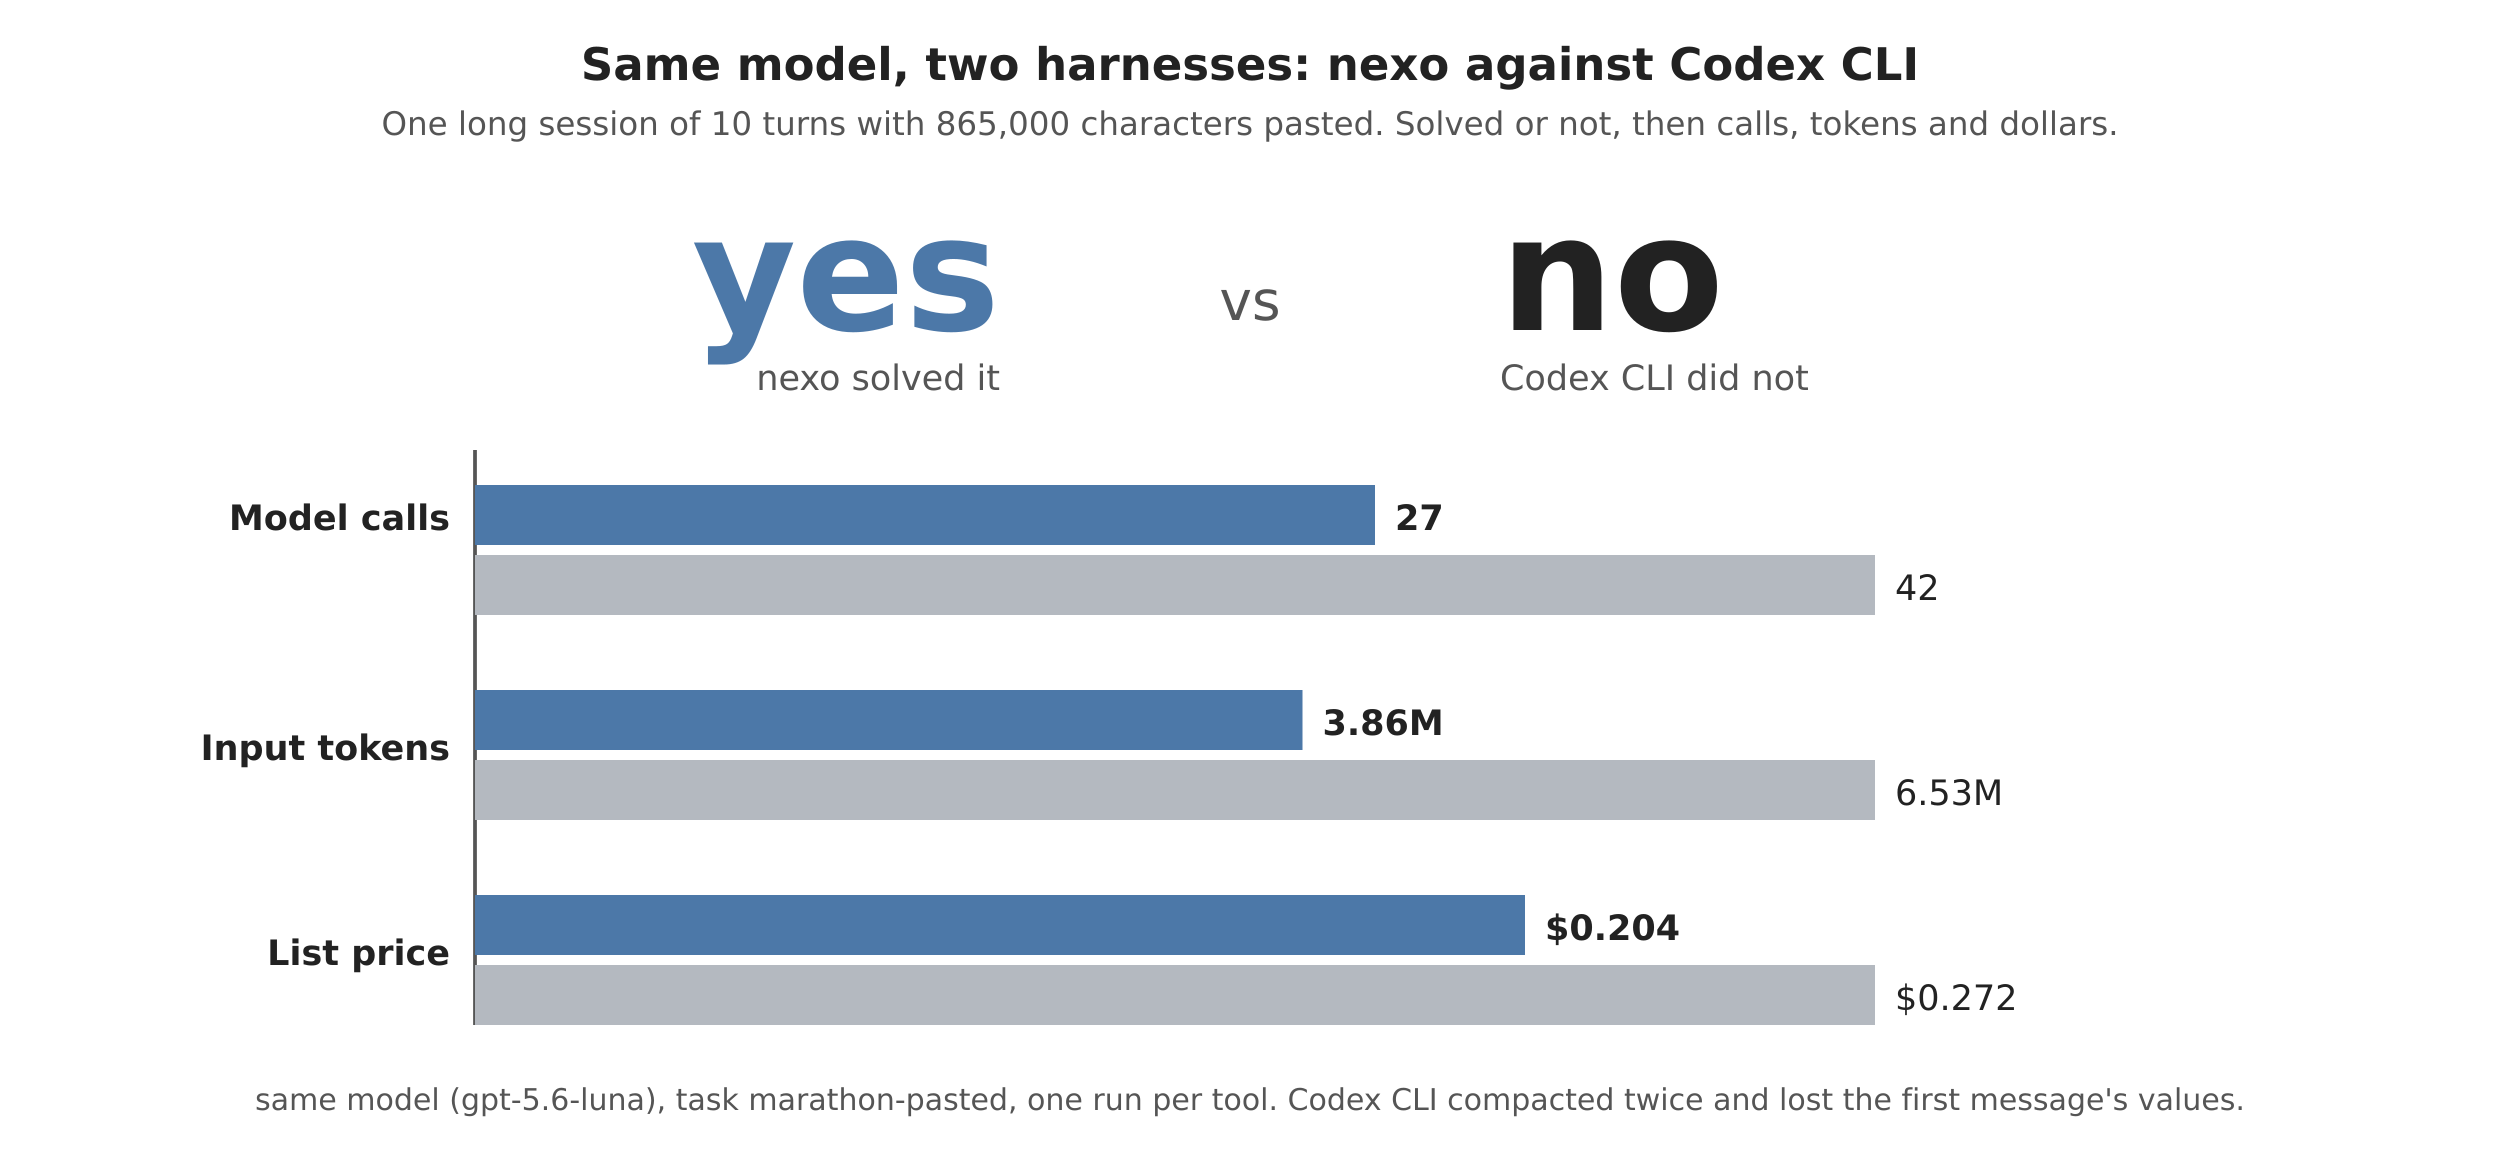
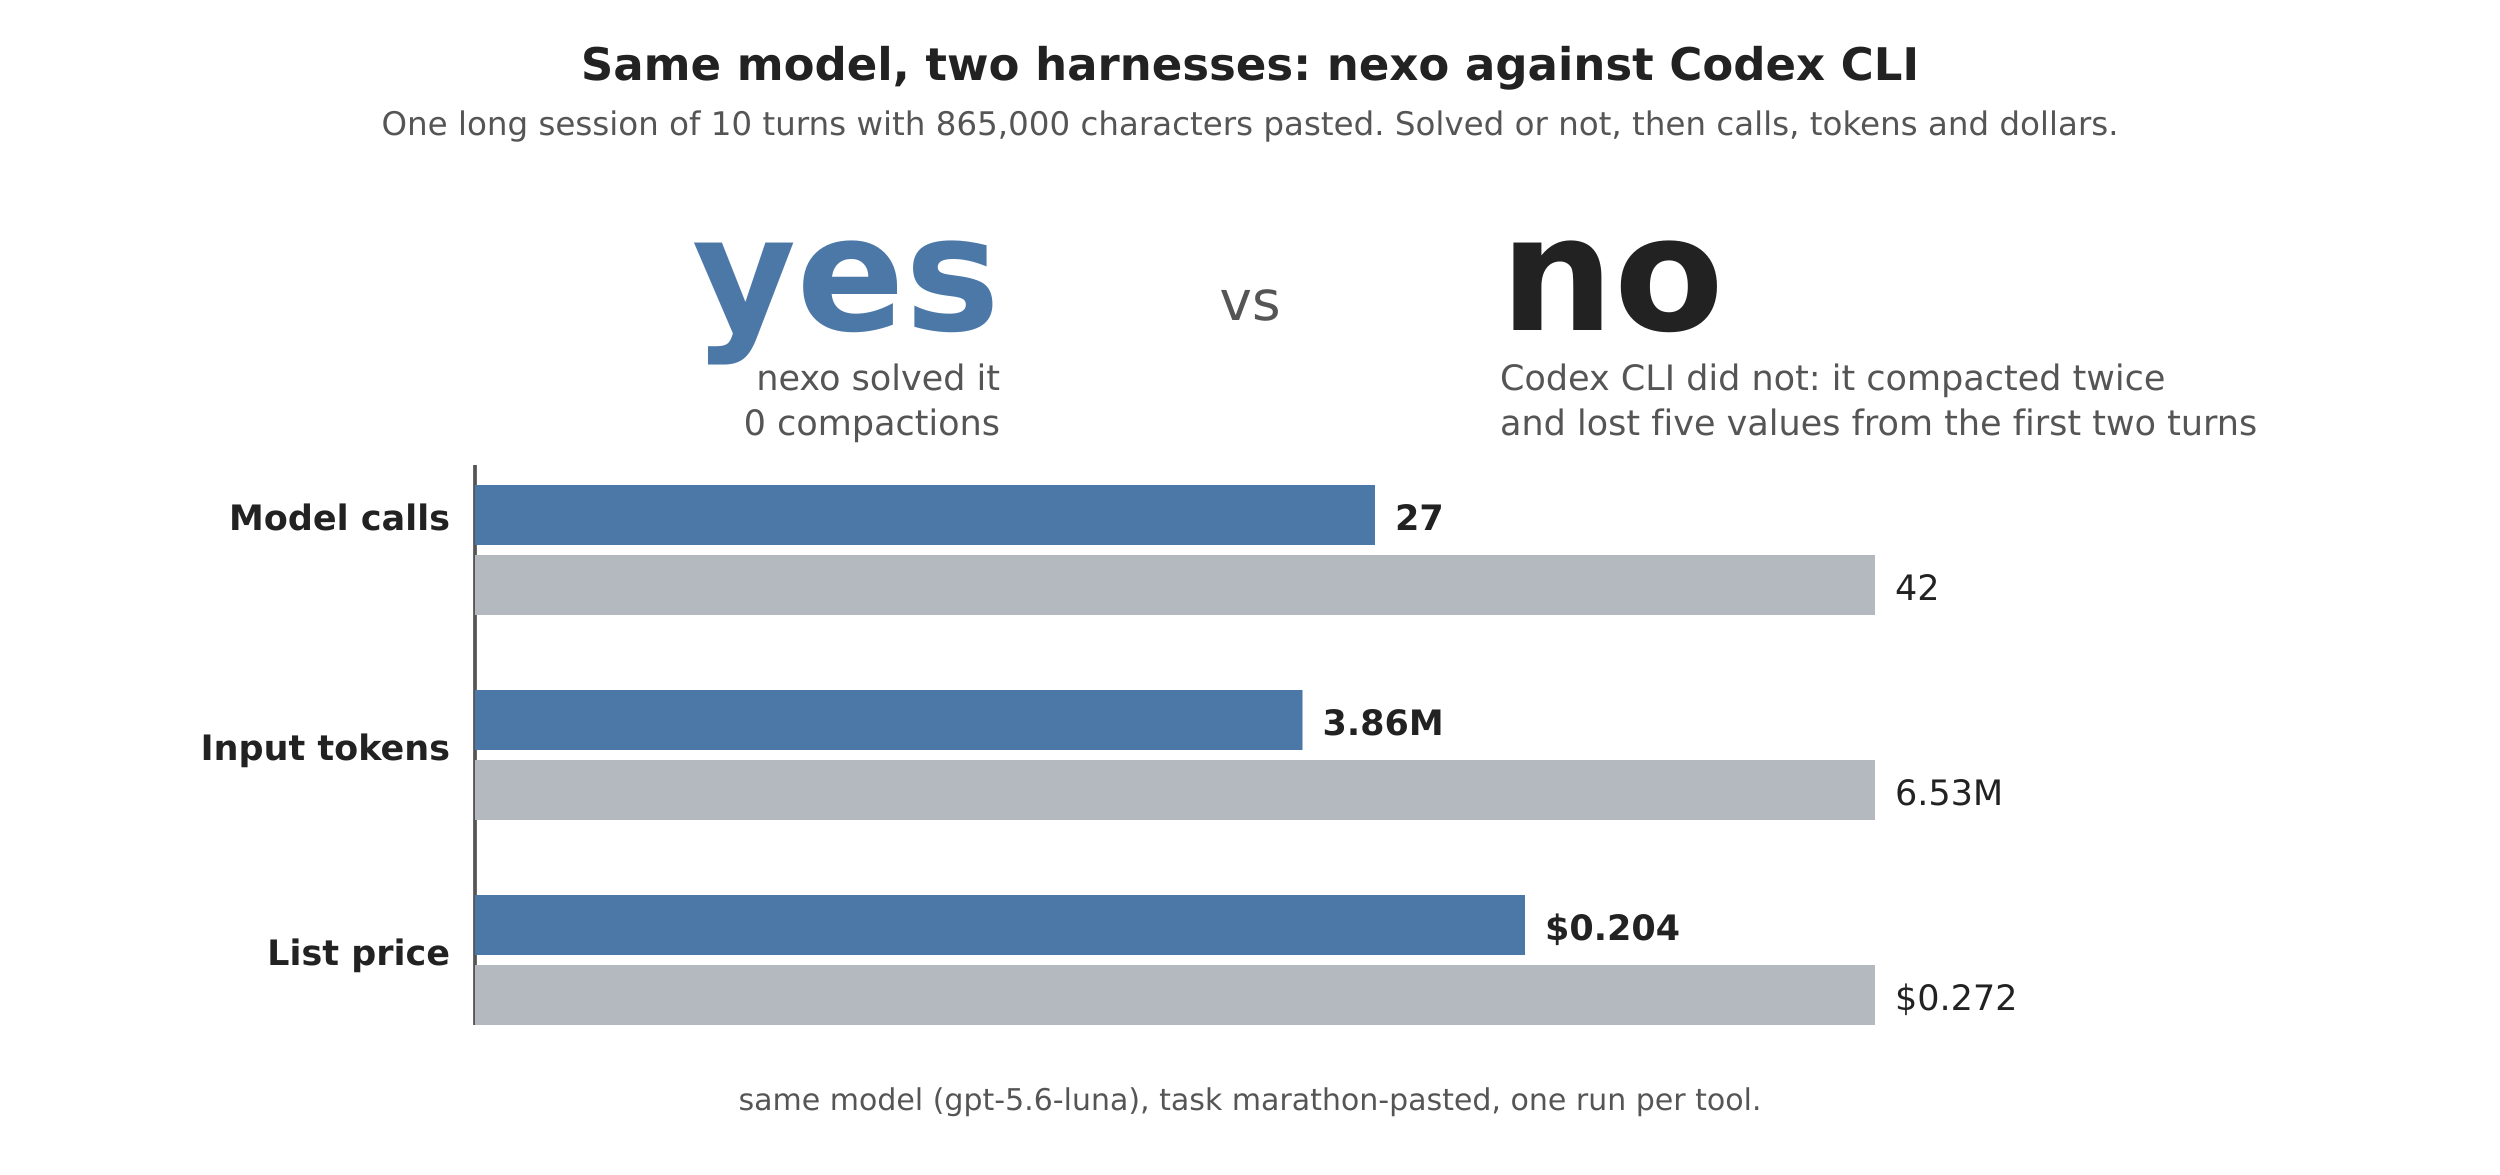
<svg xmlns="http://www.w3.org/2000/svg" width="1000" height="470" viewBox="0 0 1000 470" font-family="DejaVu Sans, Arial, sans-serif">
  <rect width="1000" height="470" fill="#ffffff" />
  <text x="500" y="32" text-anchor="middle" font-size="18" font-weight="bold" fill="#222222">Same model, two harnesses: nexo against Codex CLI</text>
  <text x="500" y="54" text-anchor="middle" font-size="13" fill="#555555">One long session of 10 turns with 865,000 characters pasted. Solved or not, then calls, tokens and dollars.</text>
  <text x="400" y="132" text-anchor="end" font-size="64" font-weight="bold" fill="#4c78a8">yes</text>
  <text x="500" y="128" text-anchor="middle" font-size="22" fill="#555555">vs</text>
  <text x="600" y="132" text-anchor="start" font-size="64" font-weight="bold" fill="#222222">no</text>
  <text x="400" y="156" text-anchor="end" font-size="14" fill="#555555">nexo solved it</text>
-   <text x="600" y="156" text-anchor="start" font-size="14" fill="#555555">Codex CLI did not</text>
-   <line x1="190" y1="180" x2="190" y2="410" stroke="#555555" stroke-width="1.5" />
+   <text x="600" y="156" text-anchor="start" font-size="14" fill="#555555">Codex CLI did not: it compacted twice</text>
+   <text x="400" y="174" text-anchor="end" font-size="14" fill="#555555">0 compactions</text>
+   <text x="600" y="174" text-anchor="start" font-size="14" fill="#555555">and lost five values from the first two turns</text>
+   <line x1="190" y1="186" x2="190" y2="410" stroke="#555555" stroke-width="1.5" />
  <text x="180" y="212" text-anchor="end" font-size="14" font-weight="bold" fill="#222222">Model calls</text>
  <rect x="190" y="194" width="360" height="24" fill="#4c78a8" />
  <text x="558" y="212" font-size="14" font-weight="bold" fill="#222222">27</text>
  <rect x="190" y="222" width="560" height="24" fill="#b4b9c0" />
  <text x="758" y="240" font-size="14" fill="#222222">42</text>
  <text x="180" y="304" text-anchor="end" font-size="14" font-weight="bold" fill="#222222">Input tokens</text>
  <rect x="190" y="276" width="331" height="24" fill="#4c78a8" />
  <text x="529" y="294" font-size="14" font-weight="bold" fill="#222222">3.86M</text>
  <rect x="190" y="304" width="560" height="24" fill="#b4b9c0" />
  <text x="758" y="322" font-size="14" fill="#222222">6.53M</text>
  <text x="180" y="386" text-anchor="end" font-size="14" font-weight="bold" fill="#222222">List price</text>
  <rect x="190" y="358" width="420" height="24" fill="#4c78a8" />
  <text x="618" y="376" font-size="14" font-weight="bold" fill="#222222">$0.204</text>
  <rect x="190" y="386" width="560" height="24" fill="#b4b9c0" />
  <text x="758" y="404" font-size="14" fill="#222222">$0.272</text>
-   <text x="500" y="444" text-anchor="middle" font-size="12" fill="#555555">same model (gpt-5.6-luna), task marathon-pasted, one run per tool. Codex CLI compacted twice and lost the first message's values.</text>
+   <text x="500" y="444" text-anchor="middle" font-size="12" fill="#555555">same model (gpt-5.6-luna), task marathon-pasted, one run per tool.</text>
</svg>
